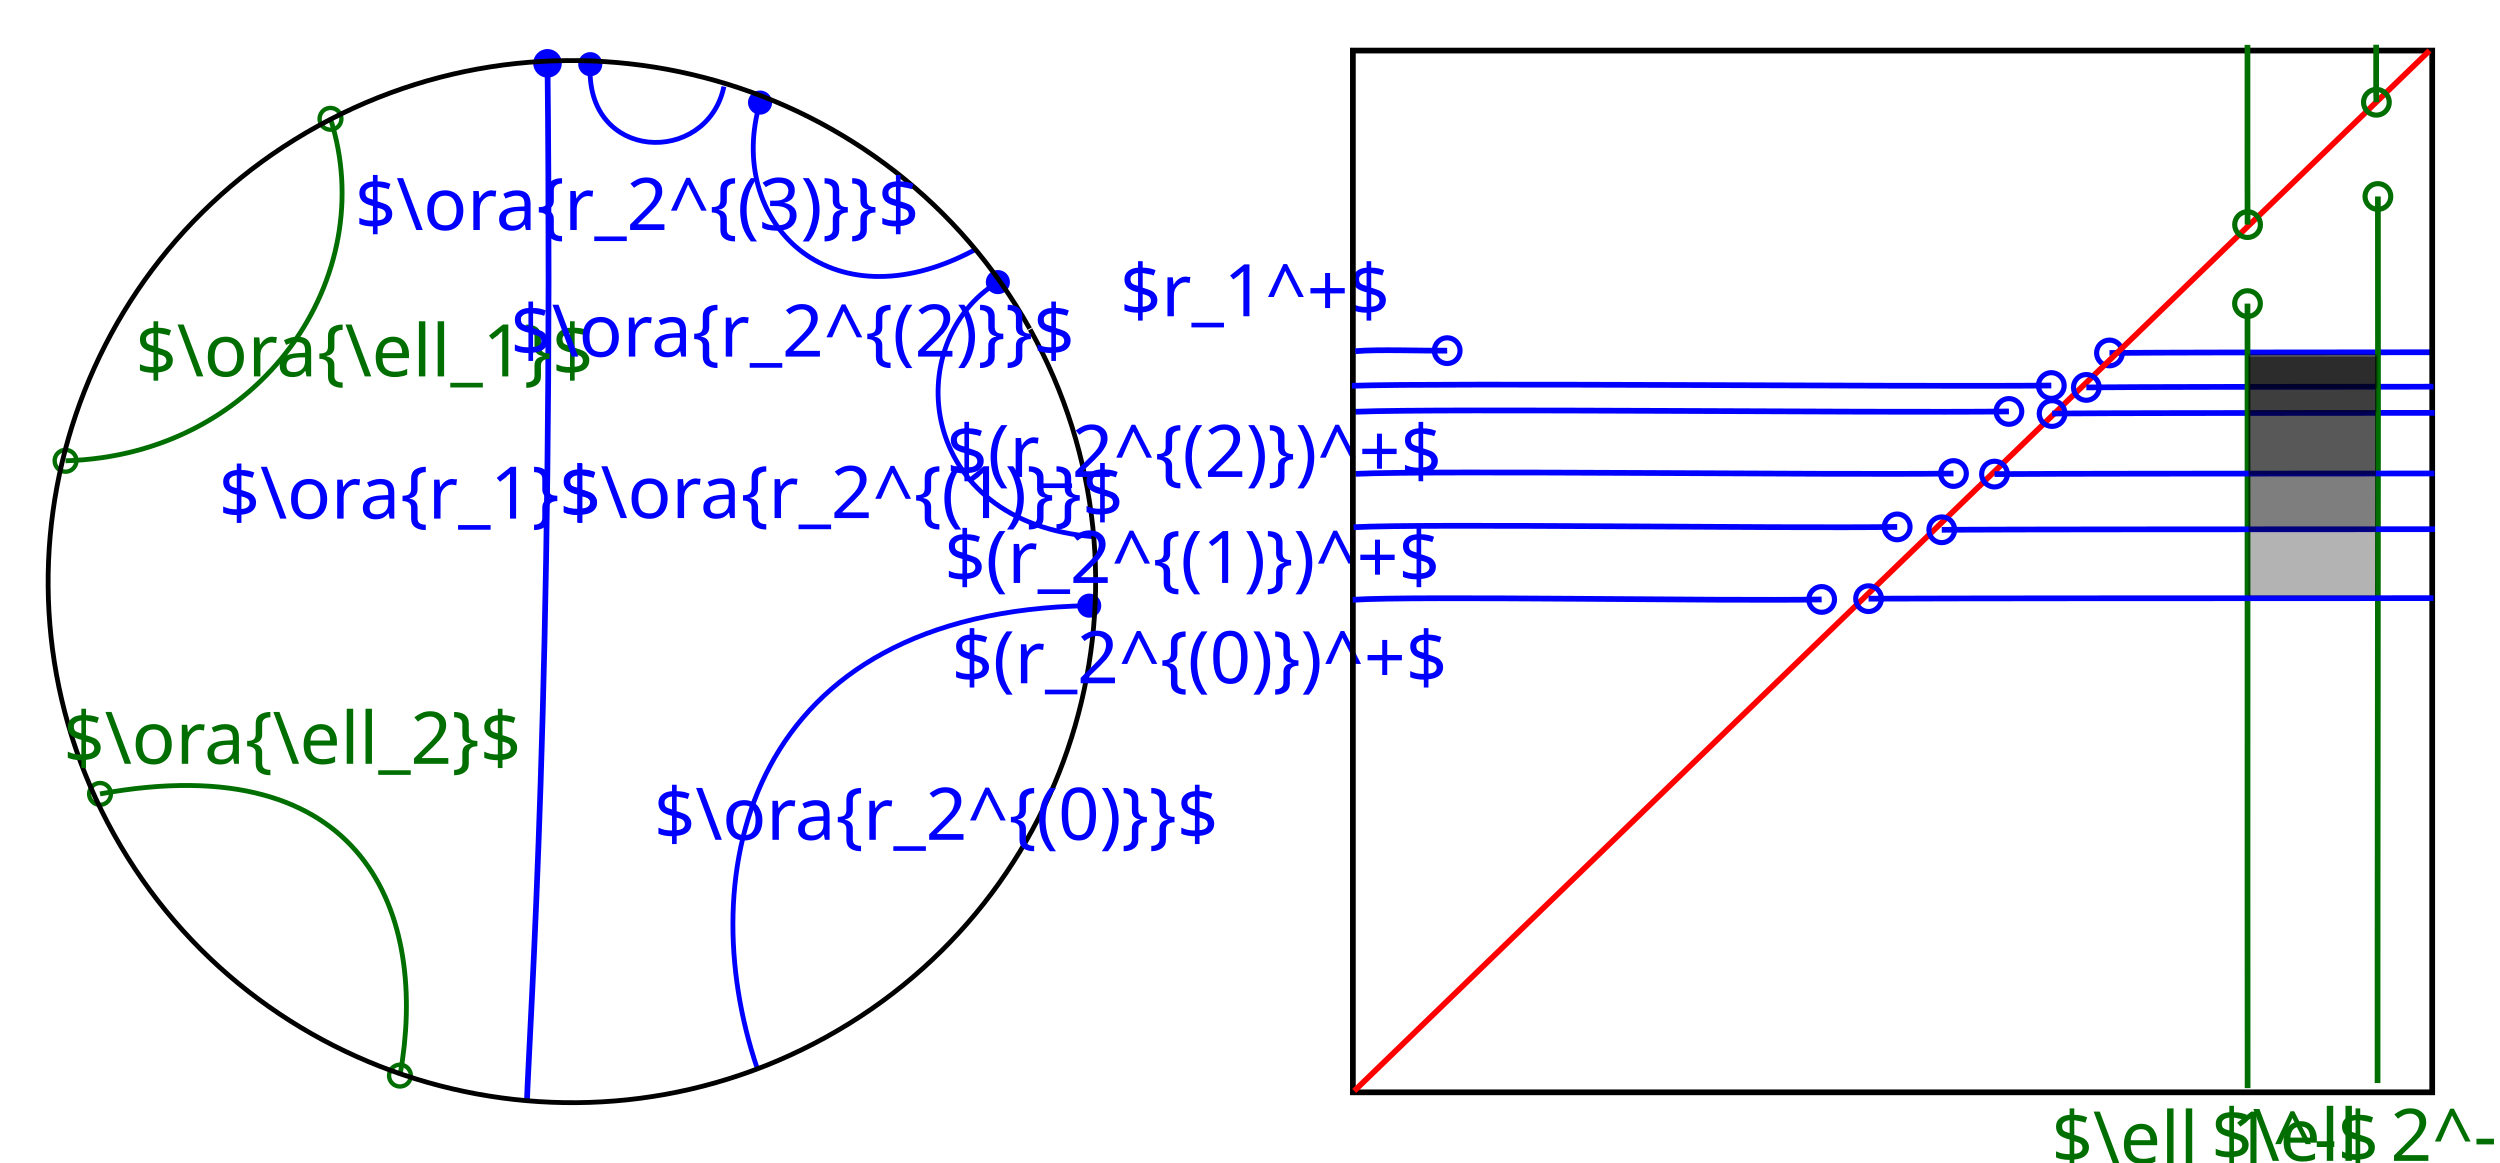
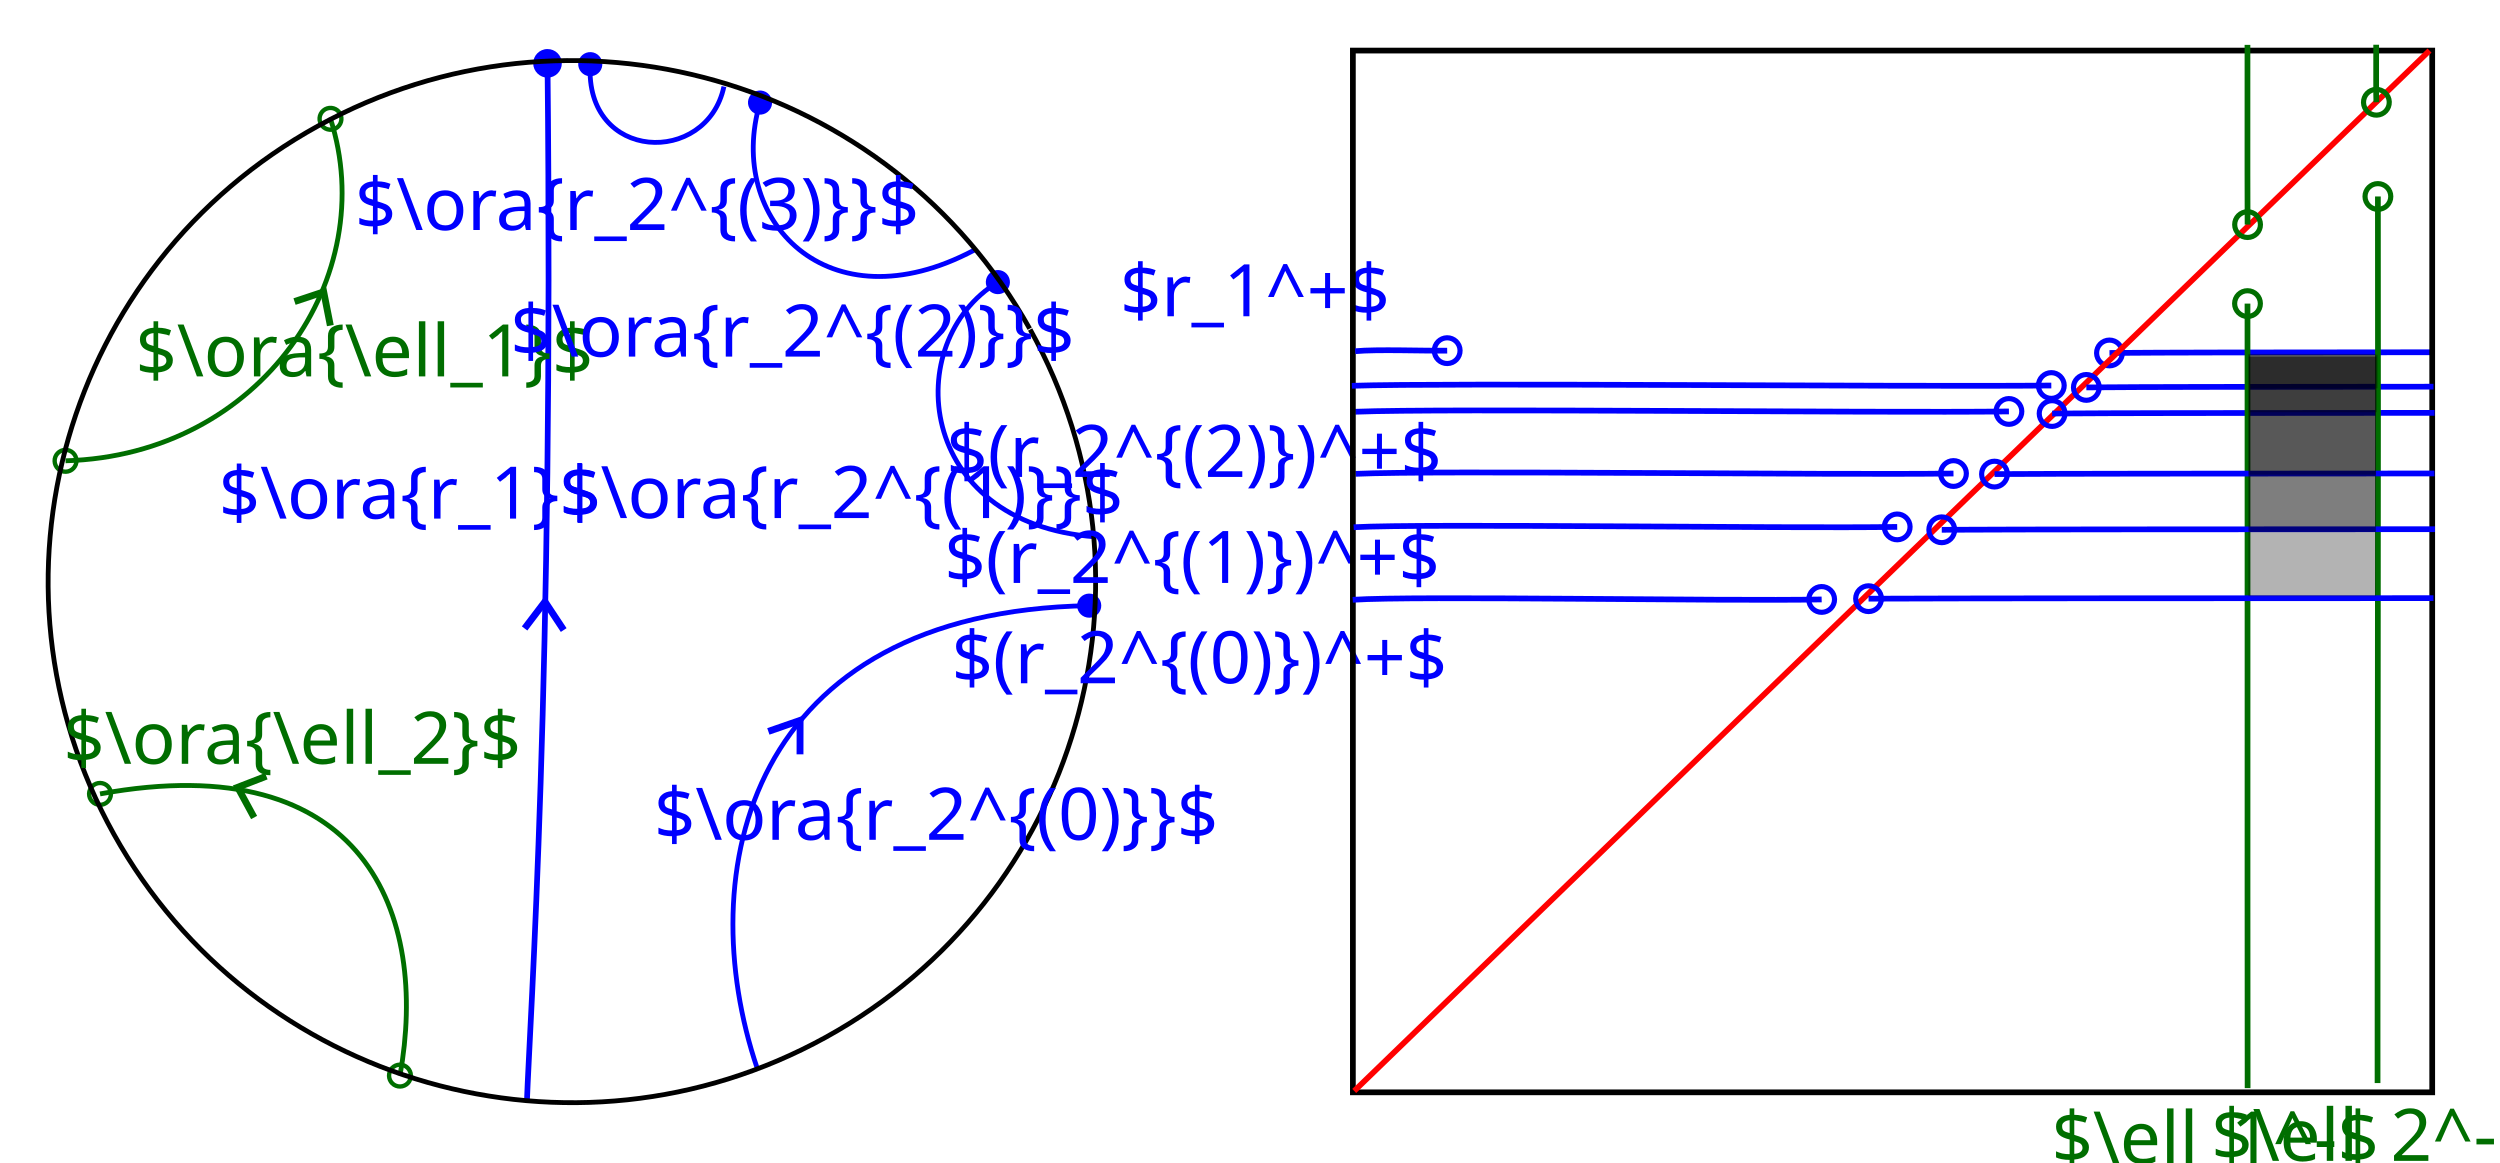
<svg xmlns="http://www.w3.org/2000/svg" width="4.3in" height="2in" viewBox="0 0 109.22 50.8" version="1.1" id="svg1">
  <defs id="defs1">
    <clipPath clipPathUnits="userSpaceOnUse" id="clipPath52">
      <path id="path52" style="stroke-width:0.1;stroke-linecap:square;paint-order:markers fill stroke;stop-color:#000000" d="m -880.828,-187.298 h 1640.84 v 73.282 h -1640.84 z" />
    </clipPath>
    <rect x="644.477" y="100.005" width="63.64" height="68.69" id="rect4" />
    <rect x="644.477" y="100.005" width="63.64" height="68.69" id="rect4-5" />
    <rect x="644.477" y="100.005" width="63.64" height="68.69" id="rect4-5-6" />
    <rect x="644.477" y="100.005" width="63.64" height="68.69" id="rect4-5-6-1" />
    <rect x="644.477" y="100.005" width="63.64" height="68.69" id="rect4-5-6-1-0" />
    <rect x="644.477" y="100.005" width="63.64" height="68.69" id="rect4-9" />
    <rect x="644.477" y="100.005" width="63.64" height="68.69" id="rect4-5-6-9" />
    <rect x="644.477" y="100.005" width="63.64" height="68.69" id="rect4-5-6-1-0-8" />
    <marker style="overflow:visible" id="ColoredDot-0" refX="0" refY="0" orient="auto" markerWidth="1" markerHeight="1" viewBox="0 0 1 1" preserveAspectRatio="xMidYMid">
      <path transform="scale(0.45)" style="fill:context-fill;fill-rule:evenodd;stroke:context-stroke;stroke-width:2" d="M 5,0 C 5,2.76 2.76,5 0,5 -2.76,5 -5,2.76 -5,0 c 0,-2.76 2.3,-5 5,-5 2.76,0 5,2.24 5,5 z" id="path20-1" />
    </marker>
    <marker style="overflow:visible" id="marker4-6-8-9-7-7" refX="0" refY="0" orient="auto-start-reverse" markerWidth="1" markerHeight="1" viewBox="0 0 1 1" preserveAspectRatio="xMidYMid">
      <path transform="scale(0.7)" d="M -2,-4 9,0 -2,4 c 2,-2.33 2,-5.66 0,-8 z" style="fill:context-stroke;fill-rule:evenodd;stroke:none" id="path4-9-0-6-7-8" />
    </marker>
    <marker style="overflow:visible" id="ColoredDot-77-1-5" refX="0" refY="0" orient="auto" markerWidth="1" markerHeight="1" viewBox="0 0 1 1" preserveAspectRatio="xMidYMid">
      <path transform="scale(0.45)" style="fill:context-fill;fill-rule:evenodd;stroke:context-stroke;stroke-width:2" d="M 5,0 C 5,2.76 2.76,5 0,5 -2.76,5 -5,2.76 -5,0 c 0,-2.76 2.3,-5 5,-5 2.76,0 5,2.24 5,5 z" id="path20-9-6-6" />
    </marker>
    <marker style="overflow:visible" id="marker4-6-8-6-3" refX="0" refY="0" orient="auto-start-reverse" markerWidth="1" markerHeight="1" viewBox="0 0 1 1" preserveAspectRatio="xMidYMid">
      <path transform="scale(0.7)" d="M -2,-4 9,0 -2,4 c 2,-2.33 2,-5.66 0,-8 z" style="fill:context-stroke;fill-rule:evenodd;stroke:none" id="path4-9-0-3-7" />
    </marker>
    <marker style="overflow:visible" id="ColoredDot-6-5" refX="0" refY="0" orient="auto" markerWidth="1" markerHeight="1" viewBox="0 0 1 1" preserveAspectRatio="xMidYMid">
      <path transform="scale(0.45)" style="fill:context-fill;fill-rule:evenodd;stroke:context-stroke;stroke-width:2" d="M 5,0 C 5,2.76 2.76,5 0,5 -2.76,5 -5,2.76 -5,0 c 0,-2.76 2.3,-5 5,-5 2.76,0 5,2.24 5,5 z" id="path20-7-3" />
    </marker>
    <marker style="overflow:visible" id="marker4" refX="0" refY="0" orient="auto" markerWidth="1" markerHeight="1" viewBox="0 0 1 1" preserveAspectRatio="xMidYMid">
      <path transform="scale(0.45)" style="fill:context-fill;fill-rule:evenodd;stroke:context-stroke;stroke-width:2" d="M 5,0 C 5,2.76 2.76,5 0,5 -2.76,5 -5,2.76 -5,0 c 0,-2.76 2.3,-5 5,-5 2.76,0 5,2.24 5,5 z" id="path4" />
    </marker>
    <marker style="overflow:visible" id="marker4-6-8-9-7-8" refX="0" refY="0" orient="auto-start-reverse" markerWidth="1" markerHeight="1" viewBox="0 0 1 1" preserveAspectRatio="xMidYMid">
      <path transform="scale(0.7)" d="M -2,-4 9,0 -2,4 c 2,-2.33 2,-5.66 0,-8 z" style="fill:context-stroke;fill-rule:evenodd;stroke:none" id="path4-9-0-6-7-9" />
    </marker>
    <marker style="overflow:visible" id="ColoredDot-77-1-1" refX="0" refY="0" orient="auto" markerWidth="1" markerHeight="1" viewBox="0 0 1 1" preserveAspectRatio="xMidYMid">
      <path transform="scale(0.45)" style="fill:context-fill;fill-rule:evenodd;stroke:context-stroke;stroke-width:2" d="M 5,0 C 5,2.76 2.76,5 0,5 -2.76,5 -5,2.76 -5,0 c 0,-2.76 2.3,-5 5,-5 2.76,0 5,2.24 5,5 z" id="path20-9-6-5" />
    </marker>
    <marker style="overflow:visible" id="marker4-6-8-0" refX="0" refY="0" orient="auto-start-reverse" markerWidth="1" markerHeight="1" viewBox="0 0 1 1" preserveAspectRatio="xMidYMid">
      <path transform="scale(0.7)" d="M -2,-4 9,0 -2,4 c 2,-2.33 2,-5.66 0,-8 z" style="fill:context-stroke;fill-rule:evenodd;stroke:none" id="path4-9-0-1" />
    </marker>
    <marker style="overflow:visible" id="marker5" refX="0" refY="0" orient="auto" markerWidth="1" markerHeight="1" viewBox="0 0 1 1" preserveAspectRatio="xMidYMid">
      <path transform="scale(0.45)" style="fill:context-fill;fill-rule:evenodd;stroke:context-stroke;stroke-width:2" d="M 5,0 C 5,2.76 2.76,5 0,5 -2.76,5 -5,2.76 -5,0 c 0,-2.76 2.3,-5 5,-5 2.76,0 5,2.24 5,5 z" id="path5" />
    </marker>
    <marker style="overflow:visible" id="ColoredDot-7" refX="0" refY="0" orient="auto" markerWidth="1" markerHeight="1" viewBox="0 0 1 1" preserveAspectRatio="xMidYMid">
      <path transform="scale(0.45)" style="fill:context-fill;fill-rule:evenodd;stroke:context-stroke;stroke-width:2" d="M 5,0 C 5,2.76 2.76,5 0,5 -2.76,5 -5,2.76 -5,0 c 0,-2.76 2.3,-5 5,-5 2.76,0 5,2.24 5,5 z" id="path20-8" />
    </marker>
    <marker style="overflow:visible" id="Dot" refX="0" refY="0" orient="auto" markerWidth="1" markerHeight="1" viewBox="0 0 1 1" preserveAspectRatio="xMidYMid">
      <path transform="scale(0.5)" style="fill:context-stroke;fill-rule:evenodd;stroke:none" d="M 5,0 C 5,2.76 2.76,5 0,5 -2.76,5 -5,2.76 -5,0 c 0,-2.76 2.3,-5 5,-5 2.76,0 5,2.24 5,5 z" id="path17" />
    </marker>
    <marker style="overflow:visible" id="marker4-6" refX="0" refY="0" orient="auto-start-reverse" markerWidth="1" markerHeight="1" viewBox="0 0 1 1" preserveAspectRatio="xMidYMid">
      <path transform="scale(0.7)" d="M -2,-4 9,0 -2,4 c 2,-2.33 2,-5.66 0,-8 z" style="fill:context-stroke;fill-rule:evenodd;stroke:none" id="path4-9" />
    </marker>
    <marker style="overflow:visible" id="marker4-6-8-9-8" refX="0" refY="0" orient="auto-start-reverse" markerWidth="1" markerHeight="1" viewBox="0 0 1 1" preserveAspectRatio="xMidYMid">
      <path transform="scale(0.7)" d="M -2,-4 9,0 -2,4 c 2,-2.33 2,-5.66 0,-8 z" style="fill:context-stroke;fill-rule:evenodd;stroke:none" id="path4-9-0-6-76" />
    </marker>
    <marker style="overflow:visible" id="ColoredDot-77-2" refX="0" refY="0" orient="auto" markerWidth="1" markerHeight="1" viewBox="0 0 1 1" preserveAspectRatio="xMidYMid">
      <path transform="scale(0.45)" style="fill:context-fill;fill-rule:evenodd;stroke:context-stroke;stroke-width:2" d="M 5,0 C 5,2.76 2.76,5 0,5 -2.76,5 -5,2.76 -5,0 c 0,-2.76 2.3,-5 5,-5 2.76,0 5,2.24 5,5 z" id="path20-9-691" />
    </marker>
    <marker style="overflow:visible" id="Dot-0" refX="0" refY="0" orient="auto" markerWidth="1" markerHeight="1" viewBox="0 0 1 1" preserveAspectRatio="xMidYMid">
      <path transform="scale(0.5)" style="fill:context-stroke;fill-rule:evenodd;stroke:none" d="M 5,0 C 5,2.76 2.76,5 0,5 -2.76,5 -5,2.76 -5,0 c 0,-2.76 2.3,-5 5,-5 2.76,0 5,2.24 5,5 z" id="path17-0" />
    </marker>
    <marker style="overflow:visible" id="marker4-6-8-9-7-7-9" refX="0" refY="0" orient="auto-start-reverse" markerWidth="1" markerHeight="1" viewBox="0 0 1 1" preserveAspectRatio="xMidYMid">
      <path transform="scale(0.7)" d="M -2,-4 9,0 -2,4 c 2,-2.33 2,-5.66 0,-8 z" style="fill:context-stroke;fill-rule:evenodd;stroke:none" id="path4-9-0-6-7-8-1" />
    </marker>
    <marker style="overflow:visible" id="ColoredDot-77-1-5-7" refX="0" refY="0" orient="auto" markerWidth="1" markerHeight="1" viewBox="0 0 1 1" preserveAspectRatio="xMidYMid">
      <path transform="scale(0.45)" style="fill:context-fill;fill-rule:evenodd;stroke:context-stroke;stroke-width:2" d="M 5,0 C 5,2.76 2.76,5 0,5 -2.76,5 -5,2.76 -5,0 c 0,-2.76 2.3,-5 5,-5 2.76,0 5,2.24 5,5 z" id="path20-9-6-6-3" />
    </marker>
    <marker style="overflow:visible" id="marker4-6-8-9-7-8-7" refX="0" refY="0" orient="auto-start-reverse" markerWidth="1" markerHeight="1" viewBox="0 0 1 1" preserveAspectRatio="xMidYMid">
      <path transform="scale(0.7)" d="M -2,-4 9,0 -2,4 c 2,-2.33 2,-5.66 0,-8 z" style="fill:context-stroke;fill-rule:evenodd;stroke:none" id="path4-9-0-6-7-9-9" />
    </marker>
    <marker style="overflow:visible" id="ColoredDot-77-1-1-6" refX="0" refY="0" orient="auto" markerWidth="1" markerHeight="1" viewBox="0 0 1 1" preserveAspectRatio="xMidYMid">
      <path transform="scale(0.45)" style="fill:context-fill;fill-rule:evenodd;stroke:context-stroke;stroke-width:2" d="M 5,0 C 5,2.76 2.76,5 0,5 -2.76,5 -5,2.76 -5,0 c 0,-2.76 2.3,-5 5,-5 2.76,0 5,2.24 5,5 z" id="path20-9-6-5-2" />
    </marker>
    <marker style="overflow:visible" id="marker4-6-8-9-7-8-1" refX="0" refY="0" orient="auto-start-reverse" markerWidth="1" markerHeight="1" viewBox="0 0 1 1" preserveAspectRatio="xMidYMid">
      <path transform="scale(0.7)" d="M -2,-4 9,0 -2,4 c 2,-2.33 2,-5.66 0,-8 z" style="fill:context-stroke;fill-rule:evenodd;stroke:none" id="path4-9-0-6-7-9-7" />
    </marker>
    <marker style="overflow:visible" id="ColoredDot-77-1-1-8" refX="0" refY="0" orient="auto" markerWidth="1" markerHeight="1" viewBox="0 0 1 1" preserveAspectRatio="xMidYMid">
      <path transform="scale(0.45)" style="fill:context-fill;fill-rule:evenodd;stroke:context-stroke;stroke-width:2" d="M 5,0 C 5,2.76 2.76,5 0,5 -2.76,5 -5,2.76 -5,0 c 0,-2.76 2.3,-5 5,-5 2.76,0 5,2.24 5,5 z" id="path20-9-6-5-7" />
    </marker>
    <marker style="overflow:visible" id="marker4-6-8-9-7-8-1-1" refX="0" refY="0" orient="auto-start-reverse" markerWidth="1" markerHeight="1" viewBox="0 0 1 1" preserveAspectRatio="xMidYMid">
      <path transform="scale(0.7)" d="M -2,-4 9,0 -2,4 c 2,-2.33 2,-5.66 0,-8 z" style="fill:context-stroke;fill-rule:evenodd;stroke:none" id="path4-9-0-6-7-9-7-9" />
    </marker>
    <marker style="overflow:visible" id="ColoredDot-77-1-1-8-9" refX="0" refY="0" orient="auto" markerWidth="1" markerHeight="1" viewBox="0 0 1 1" preserveAspectRatio="xMidYMid">
      <path transform="scale(0.45)" style="fill:context-fill;fill-rule:evenodd;stroke:context-stroke;stroke-width:2" d="M 5,0 C 5,2.76 2.76,5 0,5 -2.76,5 -5,2.76 -5,0 c 0,-2.76 2.3,-5 5,-5 2.76,0 5,2.24 5,5 z" id="path20-9-6-5-7-1" />
    </marker>
    <marker style="overflow:visible" id="marker4-6-8-9-7-8-1-1-9" refX="0" refY="0" orient="auto-start-reverse" markerWidth="1" markerHeight="1" viewBox="0 0 1 1" preserveAspectRatio="xMidYMid">
      <path transform="scale(0.7)" d="M -2,-4 9,0 -2,4 c 2,-2.33 2,-5.66 0,-8 z" style="fill:context-stroke;fill-rule:evenodd;stroke:none" id="path4-9-0-6-7-9-7-9-5" />
    </marker>
    <marker style="overflow:visible" id="ColoredDot-77-1-1-8-9-0" refX="0" refY="0" orient="auto" markerWidth="1" markerHeight="1" viewBox="0 0 1 1" preserveAspectRatio="xMidYMid">
      <path transform="scale(0.45)" style="fill:context-fill;fill-rule:evenodd;stroke:context-stroke;stroke-width:2" d="M 5,0 C 5,2.76 2.76,5 0,5 -2.76,5 -5,2.76 -5,0 c 0,-2.76 2.3,-5 5,-5 2.76,0 5,2.24 5,5 z" id="path20-9-6-5-7-1-4" />
    </marker>
    <marker style="overflow:visible" id="marker4-6-8-0-1" refX="0" refY="0" orient="auto-start-reverse" markerWidth="1" markerHeight="1" viewBox="0 0 1 1" preserveAspectRatio="xMidYMid">
      <path transform="scale(0.7)" d="M -2,-4 9,0 -2,4 c 2,-2.33 2,-5.66 0,-8 z" style="fill:context-stroke;fill-rule:evenodd;stroke:none" id="path4-9-0-1-4" />
    </marker>
    <marker style="overflow:visible" id="ColoredDot-0-3" refX="0" refY="0" orient="auto" markerWidth="1" markerHeight="1" viewBox="0 0 1 1" preserveAspectRatio="xMidYMid">
      <path transform="scale(0.45)" style="fill:context-fill;fill-rule:evenodd;stroke:context-stroke;stroke-width:2" d="M 5,0 C 5,2.76 2.76,5 0,5 -2.76,5 -5,2.76 -5,0 c 0,-2.76 2.3,-5 5,-5 2.76,0 5,2.24 5,5 z" id="path20-1-9" />
    </marker>
    <marker style="overflow:visible" id="marker4-6-8-0-9" refX="0" refY="0" orient="auto-start-reverse" markerWidth="1" markerHeight="1" viewBox="0 0 1 1" preserveAspectRatio="xMidYMid">
      <path transform="scale(0.7)" d="M -2,-4 9,0 -2,4 c 2,-2.33 2,-5.66 0,-8 z" style="fill:context-stroke;fill-rule:evenodd;stroke:none" id="path4-9-0-1-2" />
    </marker>
    <marker style="overflow:visible" id="ColoredDot-0-6" refX="0" refY="0" orient="auto" markerWidth="1" markerHeight="1" viewBox="0 0 1 1" preserveAspectRatio="xMidYMid">
      <path transform="scale(0.45)" style="fill:context-fill;fill-rule:evenodd;stroke:context-stroke;stroke-width:2" d="M 5,0 C 5,2.76 2.76,5 0,5 -2.76,5 -5,2.76 -5,0 c 0,-2.76 2.3,-5 5,-5 2.76,0 5,2.24 5,5 z" id="path20-1-0" />
    </marker>
    <marker style="overflow:visible" id="marker4-6-8-0-9-5" refX="0" refY="0" orient="auto-start-reverse" markerWidth="1" markerHeight="1" viewBox="0 0 1 1" preserveAspectRatio="xMidYMid">
      <path transform="scale(0.7)" d="M -2,-4 9,0 -2,4 c 2,-2.33 2,-5.66 0,-8 z" style="fill:context-stroke;fill-rule:evenodd;stroke:none" id="path4-9-0-1-2-5" />
    </marker>
    <marker style="overflow:visible" id="ColoredDot-0-6-9" refX="0" refY="0" orient="auto" markerWidth="1" markerHeight="1" viewBox="0 0 1 1" preserveAspectRatio="xMidYMid">
      <path transform="scale(0.45)" style="fill:context-fill;fill-rule:evenodd;stroke:context-stroke;stroke-width:2" d="M 5,0 C 5,2.76 2.76,5 0,5 -2.76,5 -5,2.76 -5,0 c 0,-2.76 2.3,-5 5,-5 2.76,0 5,2.24 5,5 z" id="path20-1-0-2" />
    </marker>
    <marker style="overflow:visible" id="marker4-6-8-0-5" refX="0" refY="0" orient="auto-start-reverse" markerWidth="1" markerHeight="1" viewBox="0 0 1 1" preserveAspectRatio="xMidYMid">
      <path transform="scale(0.7)" d="M -2,-4 9,0 -2,4 c 2,-2.33 2,-5.66 0,-8 z" style="fill:context-stroke;fill-rule:evenodd;stroke:none" id="path4-9-0-1-3" />
    </marker>
    <marker style="overflow:visible" id="ColoredDot-0-1" refX="0" refY="0" orient="auto" markerWidth="1" markerHeight="1" viewBox="0 0 1 1" preserveAspectRatio="xMidYMid">
      <path transform="scale(0.45)" style="fill:context-fill;fill-rule:evenodd;stroke:context-stroke;stroke-width:2" d="M 5,0 C 5,2.76 2.76,5 0,5 -2.76,5 -5,2.76 -5,0 c 0,-2.76 2.3,-5 5,-5 2.76,0 5,2.24 5,5 z" id="path20-1-8" />
    </marker>
    <marker style="overflow:visible" id="Dot-2" refX="0" refY="0" orient="auto" markerWidth="1" markerHeight="1" viewBox="0 0 1 1" preserveAspectRatio="xMidYMid">
      <path transform="scale(0.5)" style="fill:context-stroke;fill-rule:evenodd;stroke:none" d="M 5,0 C 5,2.76 2.76,5 0,5 -2.76,5 -5,2.76 -5,0 c 0,-2.76 2.3,-5 5,-5 2.76,0 5,2.24 5,5 z" id="path17-7" />
    </marker>
    <marker style="overflow:visible" id="Dot-2-1" refX="0" refY="0" orient="auto" markerWidth="1" markerHeight="1" viewBox="0 0 1 1" preserveAspectRatio="xMidYMid">
      <path transform="scale(0.5)" style="fill:context-stroke;fill-rule:evenodd;stroke:none" d="M 5,0 C 5,2.76 2.76,5 0,5 -2.76,5 -5,2.76 -5,0 c 0,-2.76 2.3,-5 5,-5 2.76,0 5,2.24 5,5 z" id="path17-7-4" />
    </marker>
    <marker style="overflow:visible" id="Dot-2-1-3" refX="0" refY="0" orient="auto" markerWidth="1" markerHeight="1" viewBox="0 0 1 1" preserveAspectRatio="xMidYMid">
      <path transform="scale(0.5)" style="fill:context-stroke;fill-rule:evenodd;stroke:none" d="M 5,0 C 5,2.76 2.76,5 0,5 -2.76,5 -5,2.76 -5,0 c 0,-2.76 2.3,-5 5,-5 2.76,0 5,2.24 5,5 z" id="path17-7-4-2" />
    </marker>
  </defs>
  <g id="layer1" transform="translate(-12.10939,6.048508)">
    <path style="fill:none;stroke:#0000ff;stroke-width:0.211;stroke-dasharray:none;stroke-opacity:1;marker-end:url(#Dot)" d="M 45.187,40.613 C 42.3,32.075 44.753,20.674 59.694,20.411" id="path3-6" />
    <path style="fill:none;stroke:#0000ff;stroke-width:0.211;stroke-dasharray:none;stroke-opacity:1;marker-end:url(#Dot-2)" d="M 59.952,17.404 C 52.108,16.818 51.427,8.878 55.704,6.276" id="path3-6-0" />
    <path style="fill:none;stroke:#0000ff;stroke-width:0.211;stroke-dasharray:none;stroke-opacity:1;marker-end:url(#Dot-2-1)" d="m 54.661,4.884 c -6.394,3.39 -10.864,-1.323 -9.347,-6.451" id="path3-6-0-7" />
    <path style="fill:none;stroke:#0000ff;stroke-width:0.211;stroke-dasharray:none;stroke-opacity:1;marker-end:url(#Dot-2-1-3)" d="m 43.736,-2.266 c -0.735,3.483 -6.094,3.307 -5.839,-0.979" id="path3-6-0-7-5" />
    <path style="fill:none;fill-opacity:1;stroke:#0000ff;stroke-width:0.25;stroke-dasharray:none;stroke-opacity:1;marker-mid:url(#marker4-6);marker-end:url(#Dot-0)" d="m 35.13,42.062 c 0.117,-3.37 1.178,-18.582 0.899,-45.343" id="path3-6-2" />
    <path style="fill:none;fill-opacity:1;stroke:#0000ff;stroke-width:0.25;stroke-dasharray:none;stroke-opacity:1;marker-mid:url(#marker4-6-8-0);marker-end:url(#ColoredDot-0)" d="m 71.316,11.94 c 3.775,-0.154 22.61,0.057 28.559,-0.013" id="path3-6-2-6-4" />
    <path style="fill:none;fill-opacity:1;stroke:#0000ff;stroke-width:0.25;stroke-dasharray:none;stroke-opacity:1;marker-mid:url(#marker4-6-8-0-1);marker-end:url(#ColoredDot-0-3)" d="m 71.326,14.653 c 3.453,-0.161 20.684,0.06 26.127,-0.014" id="path3-6-2-6-4-1" />
    <path style="fill:none;fill-opacity:1;stroke:#0000ff;stroke-width:0.25;stroke-dasharray:none;stroke-opacity:1;marker-mid:url(#marker4-6-8-9-8);marker-end:url(#ColoredDot-77-2)" d="m 118.432,9.341 c -8.511,0.008 -11.439,0.008 -14.164,0.031" id="path3-6-2-6-9-98" />
    <path style="fill:none;stroke:#006e00;stroke-width:0.212;stroke-dasharray:none;stroke-opacity:1;marker-start:url(#marker5);marker-mid:url(#marker4);marker-end:url(#ColoredDot-0)" d="M 26.548,-0.858 C 28.751,6.002 23.573,13.833 14.973,14.083" id="path4-0-1" />
    <path style="fill:none;stroke:#006e00;stroke-width:0.212;stroke-dasharray:none;stroke-opacity:1;marker-start:url(#marker5);marker-mid:url(#marker4-6);marker-end:url(#ColoredDot-7)" d="M 16.479,28.636 C 28.066,26.522 30.851,33.888 29.583,40.942" id="path4-0-1-6" />
    <path style="fill:none;stroke:#000000;stroke-width:0.211;stroke-dasharray:none;stroke-opacity:1" id="path15-3" d="M 57.115,8.347 A 22.878,22.76 0 0 1 48.176,39.273 22.878,22.76 0 0 1 17.084,30.395 22.878,22.76 0 0 1 25.994,-0.54 22.878,22.76 0 0 1 57.094,8.31" />
    <text xml:space="preserve" style="font-style:normal;font-weight:normal;font-size:3.175px;line-height:1.25;font-family:sans-serif;text-align:center;text-anchor:middle;fill:#006e00;fill-opacity:1;stroke:none;stroke-width:0.074" x="30.09" y="10.395" id="text1461-1-6">
      <tspan id="tspan1459-1-8" x="30.09" y="10.395" style="font-size:3.175px;text-align:center;text-anchor:middle;fill:#006e00;fill-opacity:1;stroke-width:0.074">$\ora{\ell_1}$</tspan>
    </text>
    <text xml:space="preserve" style="font-style:normal;font-weight:normal;font-size:3.175px;line-height:1.25;font-family:sans-serif;text-align:center;text-anchor:middle;fill:#006e00;fill-opacity:1;stroke:none;stroke-width:0.074" x="110.947" y="44.779" id="text1461-1-6-4">
      <tspan id="tspan1459-1-8-0" x="110.947" y="44.779" style="font-size:3.175px;text-align:center;text-anchor:middle;fill:#006e00;fill-opacity:1;stroke-width:0.074">$\ell_1^-$</tspan>
    </text>
    <text xml:space="preserve" style="font-style:normal;font-weight:normal;font-size:3.175px;line-height:1.25;font-family:sans-serif;text-align:center;text-anchor:middle;fill:#006e00;fill-opacity:1;stroke:none;stroke-width:0.074" x="117.923" y="44.666" id="text1461-1-6-4-8">
      <tspan id="tspan1459-1-8-0-5" x="117.923" y="44.666" style="font-size:3.175px;text-align:center;text-anchor:middle;fill:#006e00;fill-opacity:1;stroke-width:0.074">$\ell_2^-$</tspan>
    </text>
    <text xml:space="preserve" style="font-style:normal;font-weight:normal;font-size:3.175px;line-height:1.25;font-family:sans-serif;text-align:center;text-anchor:middle;fill:#0000ff;fill-opacity:1;stroke:none;stroke-width:0.074" x="32.075" y="16.607" id="text1461-1-6-5">
      <tspan id="tspan1459-1-8-9" x="32.075" y="16.607" style="font-size:3.175px;text-align:center;text-anchor:middle;fill:#0000ff;fill-opacity:1;stroke-width:0.074">$\ora{r_1}$</tspan>
    </text>
    <text xml:space="preserve" style="font-style:normal;font-weight:normal;font-size:3.175px;line-height:1.25;font-family:sans-serif;text-align:center;text-anchor:middle;fill:#0000ff;fill-opacity:1;stroke:none;stroke-width:0.074" x="55.066" y="30.639" id="text1461-1-6-5-35">
      <tspan id="tspan1459-1-8-9-8" x="55.066" y="30.639" style="font-size:3.175px;text-align:center;text-anchor:middle;fill:#0000ff;fill-opacity:1;stroke-width:0.074">$\ora{r_2^{(0)}}$</tspan>
    </text>
    <text xml:space="preserve" style="font-style:normal;font-weight:normal;font-size:3.175px;line-height:1.25;font-family:sans-serif;text-align:center;text-anchor:middle;fill:#0000ff;fill-opacity:1;stroke:none;stroke-width:0.074" x="50.925" y="16.585" id="text1461-1-6-5-35-7">
      <tspan id="tspan1459-1-8-9-8-7" x="50.925" y="16.585" style="font-size:3.175px;text-align:center;text-anchor:middle;fill:#0000ff;fill-opacity:1;stroke-width:0.074">$\ora{r_2^{(1)}}$</tspan>
    </text>
    <text xml:space="preserve" style="font-style:normal;font-weight:normal;font-size:3.175px;line-height:1.25;font-family:sans-serif;text-align:center;text-anchor:middle;fill:#0000ff;fill-opacity:1;stroke:none;stroke-width:0.074" x="48.791" y="9.531" id="text1461-1-6-5-35-7-4">
      <tspan id="tspan1459-1-8-9-8-7-5" x="48.791" y="9.531" style="font-size:3.175px;text-align:center;text-anchor:middle;fill:#0000ff;fill-opacity:1;stroke-width:0.074">$\ora{r_2^{(2)}}$</tspan>
    </text>
    <text xml:space="preserve" style="font-style:normal;font-weight:normal;font-size:3.175px;line-height:1.25;font-family:sans-serif;text-align:center;text-anchor:middle;fill:#0000ff;fill-opacity:1;stroke:none;stroke-width:0.074" x="41.999" y="3.998" id="text1461-1-6-5-35-7-4-5">
      <tspan id="tspan1459-1-8-9-8-7-5-9" x="41.999" y="3.998" style="font-size:3.175px;text-align:center;text-anchor:middle;fill:#0000ff;fill-opacity:1;stroke-width:0.074">$\ora{r_2^{(3)}}$</tspan>
    </text>
    <text xml:space="preserve" style="font-style:normal;font-weight:normal;font-size:3.175px;line-height:1.25;font-family:sans-serif;text-align:center;text-anchor:middle;fill:#0000ff;fill-opacity:1;stroke:none;stroke-width:0.074" x="68.994" y="7.768" id="text1461-1-6-5-3">
      <tspan id="tspan1459-1-8-9-5" x="68.994" y="7.768" style="font-size:3.175px;text-align:center;text-anchor:middle;fill:#0000ff;fill-opacity:1;stroke-width:0.074">$r_1^+$</tspan>
    </text>
    <text xml:space="preserve" style="font-style:normal;font-weight:normal;font-size:3.175px;line-height:1.25;font-family:sans-serif;text-align:center;text-anchor:middle;fill:#0000ff;fill-opacity:1;stroke:none;stroke-width:0.074" x="66.565" y="23.798" id="text1461-1-6-5-3-4">
      <tspan x="66.565" y="23.798" style="font-size:3.175px;text-align:center;text-anchor:middle;fill:#0000ff;fill-opacity:1;stroke-width:0.074" id="tspan9">$(r_2^{(0)})^+$</tspan>
    </text>
    <text xml:space="preserve" style="font-style:normal;font-weight:normal;font-size:3.175px;line-height:1.25;font-family:sans-serif;text-align:center;text-anchor:middle;fill:#0000ff;fill-opacity:1;stroke:none;stroke-width:0.074" x="66.251" y="19.417" id="text1461-1-6-5-3-4-6">
      <tspan x="66.251" y="19.417" style="font-size:3.175px;text-align:center;text-anchor:middle;fill:#0000ff;fill-opacity:1;stroke-width:0.074" id="tspan9-3">$(r_2^{(1)})^+$</tspan>
    </text>
    <text xml:space="preserve" style="font-style:normal;font-weight:normal;font-size:3.175px;line-height:1.25;font-family:sans-serif;text-align:center;text-anchor:middle;fill:#0000ff;fill-opacity:1;stroke:none;stroke-width:0.074" x="66.337" y="14.787" id="text1461-1-6-5-3-4-6-4">
      <tspan x="66.337" y="14.787" style="font-size:3.175px;text-align:center;text-anchor:middle;fill:#0000ff;fill-opacity:1;stroke-width:0.074" id="tspan9-3-7">$(r_2^{(2)})^+$</tspan>
    </text>
    <text xml:space="preserve" style="font-style:normal;font-weight:normal;font-size:3.175px;line-height:1.25;font-family:sans-serif;text-align:center;text-anchor:middle;fill:#006e00;fill-opacity:1;stroke:none;stroke-width:0.074" x="26.937" y="27.32" id="text1461-1-6-8">
      <tspan id="tspan1459-1-8-4" x="26.937" y="27.32" style="font-size:3.175px;text-align:center;text-anchor:middle;fill:#006e00;fill-opacity:1;stroke-width:0.074">$\ora{\ell_2}$</tspan>
    </text>
    <rect style="fill:none;fill-opacity:1;stroke:#000000;stroke-width:0.25;stroke-dasharray:none;stroke-opacity:1" id="rect8-5" width="47.154" height="45.512" x="71.214" y="-3.839" />
    <path style="fill:none;fill-opacity:1;stroke:#ff0000;stroke-width:0.25;stroke-dasharray:none;stroke-opacity:1" d="M 71.272,41.614 118.25,-3.839" id="path16" />
    <path d="m 71.169,10.806 c 4.039,-0.139 24.192,0.052 30.558,-0.012" style="fill:none;fill-opacity:1;stroke:#0000ff;stroke-width:0.25;stroke-dasharray:none;stroke-opacity:1;marker-mid:url(#marker4-6-8-0);marker-end:url(#ColoredDot-0)" id="path18" />
    <path d="m 71.316,9.295 c 0.964,-0.09 2.994,-0.009 4.018,-0.024" style="fill:none;fill-opacity:1;stroke:#0000ff;stroke-width:0.25;stroke-dasharray:none;stroke-opacity:1;marker-mid:url(#marker4-6-8-0-5);marker-end:url(#ColoredDot-0-1)" id="path18-7" />
    <path style="fill:none;fill-opacity:1;stroke:#0000ff;stroke-width:0.25;stroke-dasharray:none;stroke-opacity:1;marker-mid:url(#marker4-6-8-9-7-8);marker-end:url(#ColoredDot-77-1-1)" d="m 118.424,10.845 c -9.113,0.008 -12.248,0.008 -15.166,0.032" id="path3-6-2-6-9-9-1" />
    <path style="fill:none;fill-opacity:1;stroke:#0000ff;stroke-width:0.25;stroke-dasharray:none;stroke-opacity:1;marker-mid:url(#marker4-6-8-9-7-8-7);marker-end:url(#ColoredDot-77-1-1-6)" d="m 118.472,11.988 c -10.04,0.008 -13.495,0.007 -16.71,0.03" id="path3-6-2-6-9-9-1-7" />
    <path style="fill:none;fill-opacity:1;stroke:#006e00;stroke-width:0.25;stroke-dasharray:none;stroke-opacity:1;marker-mid:url(#marker4-6-8-6-3);marker-end:url(#ColoredDot-6-5)" d="m 110.303,41.489 c -0.011,-10.67 0.004,-26.333 -0.005,-34.274" id="path3-6-2-6-6" />
    <path d="m 115.98,41.268 c -0.008,-7.357 0.034,-27.635 0.015,-38.732" style="fill:none;fill-opacity:1;stroke:#006e00;stroke-width:0.25;stroke-dasharray:none;stroke-opacity:1;marker-mid:url(#marker4-6-8-6-3);marker-end:url(#ColoredDot-6-5)" id="path19" />
    <path style="fill:none;fill-opacity:1;stroke:#006e00;stroke-width:0.25;stroke-dasharray:none;stroke-opacity:1;marker-mid:url(#marker4-6-8-9-7-7);marker-end:url(#ColoredDot-77-1-5)" d="m 115.92,-4.094 c 0.007,2.109 -0.013,1.837 0.009,2.513" id="path3-6-2-6-9-9-3" />
    <path style="fill:none;fill-opacity:1;stroke:#006e00;stroke-width:0.25;stroke-dasharray:none;stroke-opacity:1;marker-mid:url(#marker4-6-8-9-7-7-9);marker-end:url(#ColoredDot-77-1-5-7)" d="m 110.297,-4.089 c 0.003,6.592 -0.006,5.742 0.004,7.853" id="path3-6-2-6-9-9-3-4" />
    <path style="fill:none;fill-opacity:1;stroke:#0000ff;stroke-width:0.25;stroke-dasharray:none;stroke-opacity:1;marker-mid:url(#marker4-6-8-9-7-8-1);marker-end:url(#ColoredDot-77-1-1-8)" d="m 118.466,14.636 c -11.549,0.007 -15.523,0.007 -19.221,0.028" id="path3-6-2-6-9-9-1-3" />
    <path style="fill:none;fill-opacity:1;stroke:#0000ff;stroke-width:0.25;stroke-dasharray:none;stroke-opacity:1;marker-mid:url(#marker4-6-8-9-7-8-1-1);marker-end:url(#ColoredDot-77-1-1-8-9)" d="m 118.486,17.071 c -12.945,0.007 -17.399,0.006 -21.545,0.026" id="path3-6-2-6-9-9-1-3-6" />
    <path style="fill:none;fill-opacity:1;stroke:#0000ff;stroke-width:0.25;stroke-dasharray:none;stroke-opacity:1;marker-mid:url(#marker4-6-8-9-7-8-1-1-9);marker-end:url(#ColoredDot-77-1-1-8-9-0)" d="m 118.422,20.083 c -14.829,0.006 -19.931,0.006 -24.679,0.024" id="path3-6-2-6-9-9-1-3-6-5" />
    <path style="fill:none;fill-opacity:1;stroke:#0000ff;stroke-width:0.25;stroke-dasharray:none;stroke-opacity:1;marker-mid:url(#marker4-6-8-0-9);marker-end:url(#ColoredDot-0-6)" d="m 71.248,16.985 c 3.139,-0.169 18.799,0.063 23.746,-0.014" id="path3-6-2-6-4-6" />
    <path style="fill:none;fill-opacity:1;stroke:#0000ff;stroke-width:0.25;stroke-dasharray:none;stroke-opacity:1;marker-mid:url(#marker4-6-8-0-9-5);marker-end:url(#ColoredDot-0-6-9)" d="m 71.206,20.155 c 2.708,-0.182 16.22,0.068 20.488,-0.015" id="path3-6-2-6-4-6-8" />
    <rect style="fill:#000000;fill-opacity:0.299;stroke:none;stroke-width:0.562;stroke-dasharray:none;stroke-opacity:1" id="rect9" width="5.562" height="10.584" x="110.336" y="9.413" />
    <rect style="fill:#000000;fill-opacity:0.299;stroke:none;stroke-width:0.48;stroke-dasharray:none;stroke-opacity:1" id="rect9-5" width="5.562" height="7.706" x="110.352" y="9.479" />
    <rect style="fill:#000000;fill-opacity:0.299;stroke:none;stroke-width:0.392;stroke-dasharray:none;stroke-opacity:1" id="rect9-5-7" width="5.562" height="5.143" x="110.352" y="9.545" />
    <rect style="fill:#000000;fill-opacity:0.299;stroke:none;stroke-width:0.269;stroke-dasharray:none;stroke-opacity:1" id="rect9-5-7-3" width="5.562" height="2.431" x="110.386" y="9.529" />
    <rect style="fill:#000000;fill-opacity:0.299;stroke:none;stroke-width:0.21;stroke-dasharray:none;stroke-opacity:1" id="rect9-5-7-3-6" width="5.562" height="1.472" x="110.419" y="9.446" />
+     <path style="fill:none;stroke:#006e00;stroke-width:0.3;stroke-dasharray:none;stroke-opacity:1" d="M 23.211,29.666 22.494,28.347 23.746,27.861" id="path1" />
+     <path style="fill:none;stroke:#006e00;stroke-width:0.3;stroke-dasharray:none;stroke-opacity:1" d="M 26.541,8.174 26.251,6.702 24.977,7.126" id="path1-0" />
+     <path style="fill:none;stroke:#0000ff;stroke-width:0.3;stroke-dasharray:none;stroke-opacity:1" d="m 35.028,21.407 0.889,-1.169 0.819,1.239" id="path2" />
+     <path style="fill:none;stroke:#0000ff;stroke-width:0.3;stroke-dasharray:none;stroke-opacity:1" d="m 45.677,25.905 1.387,-0.482 -0.004,1.485" id="path2-5" />
  </g>
</svg>
